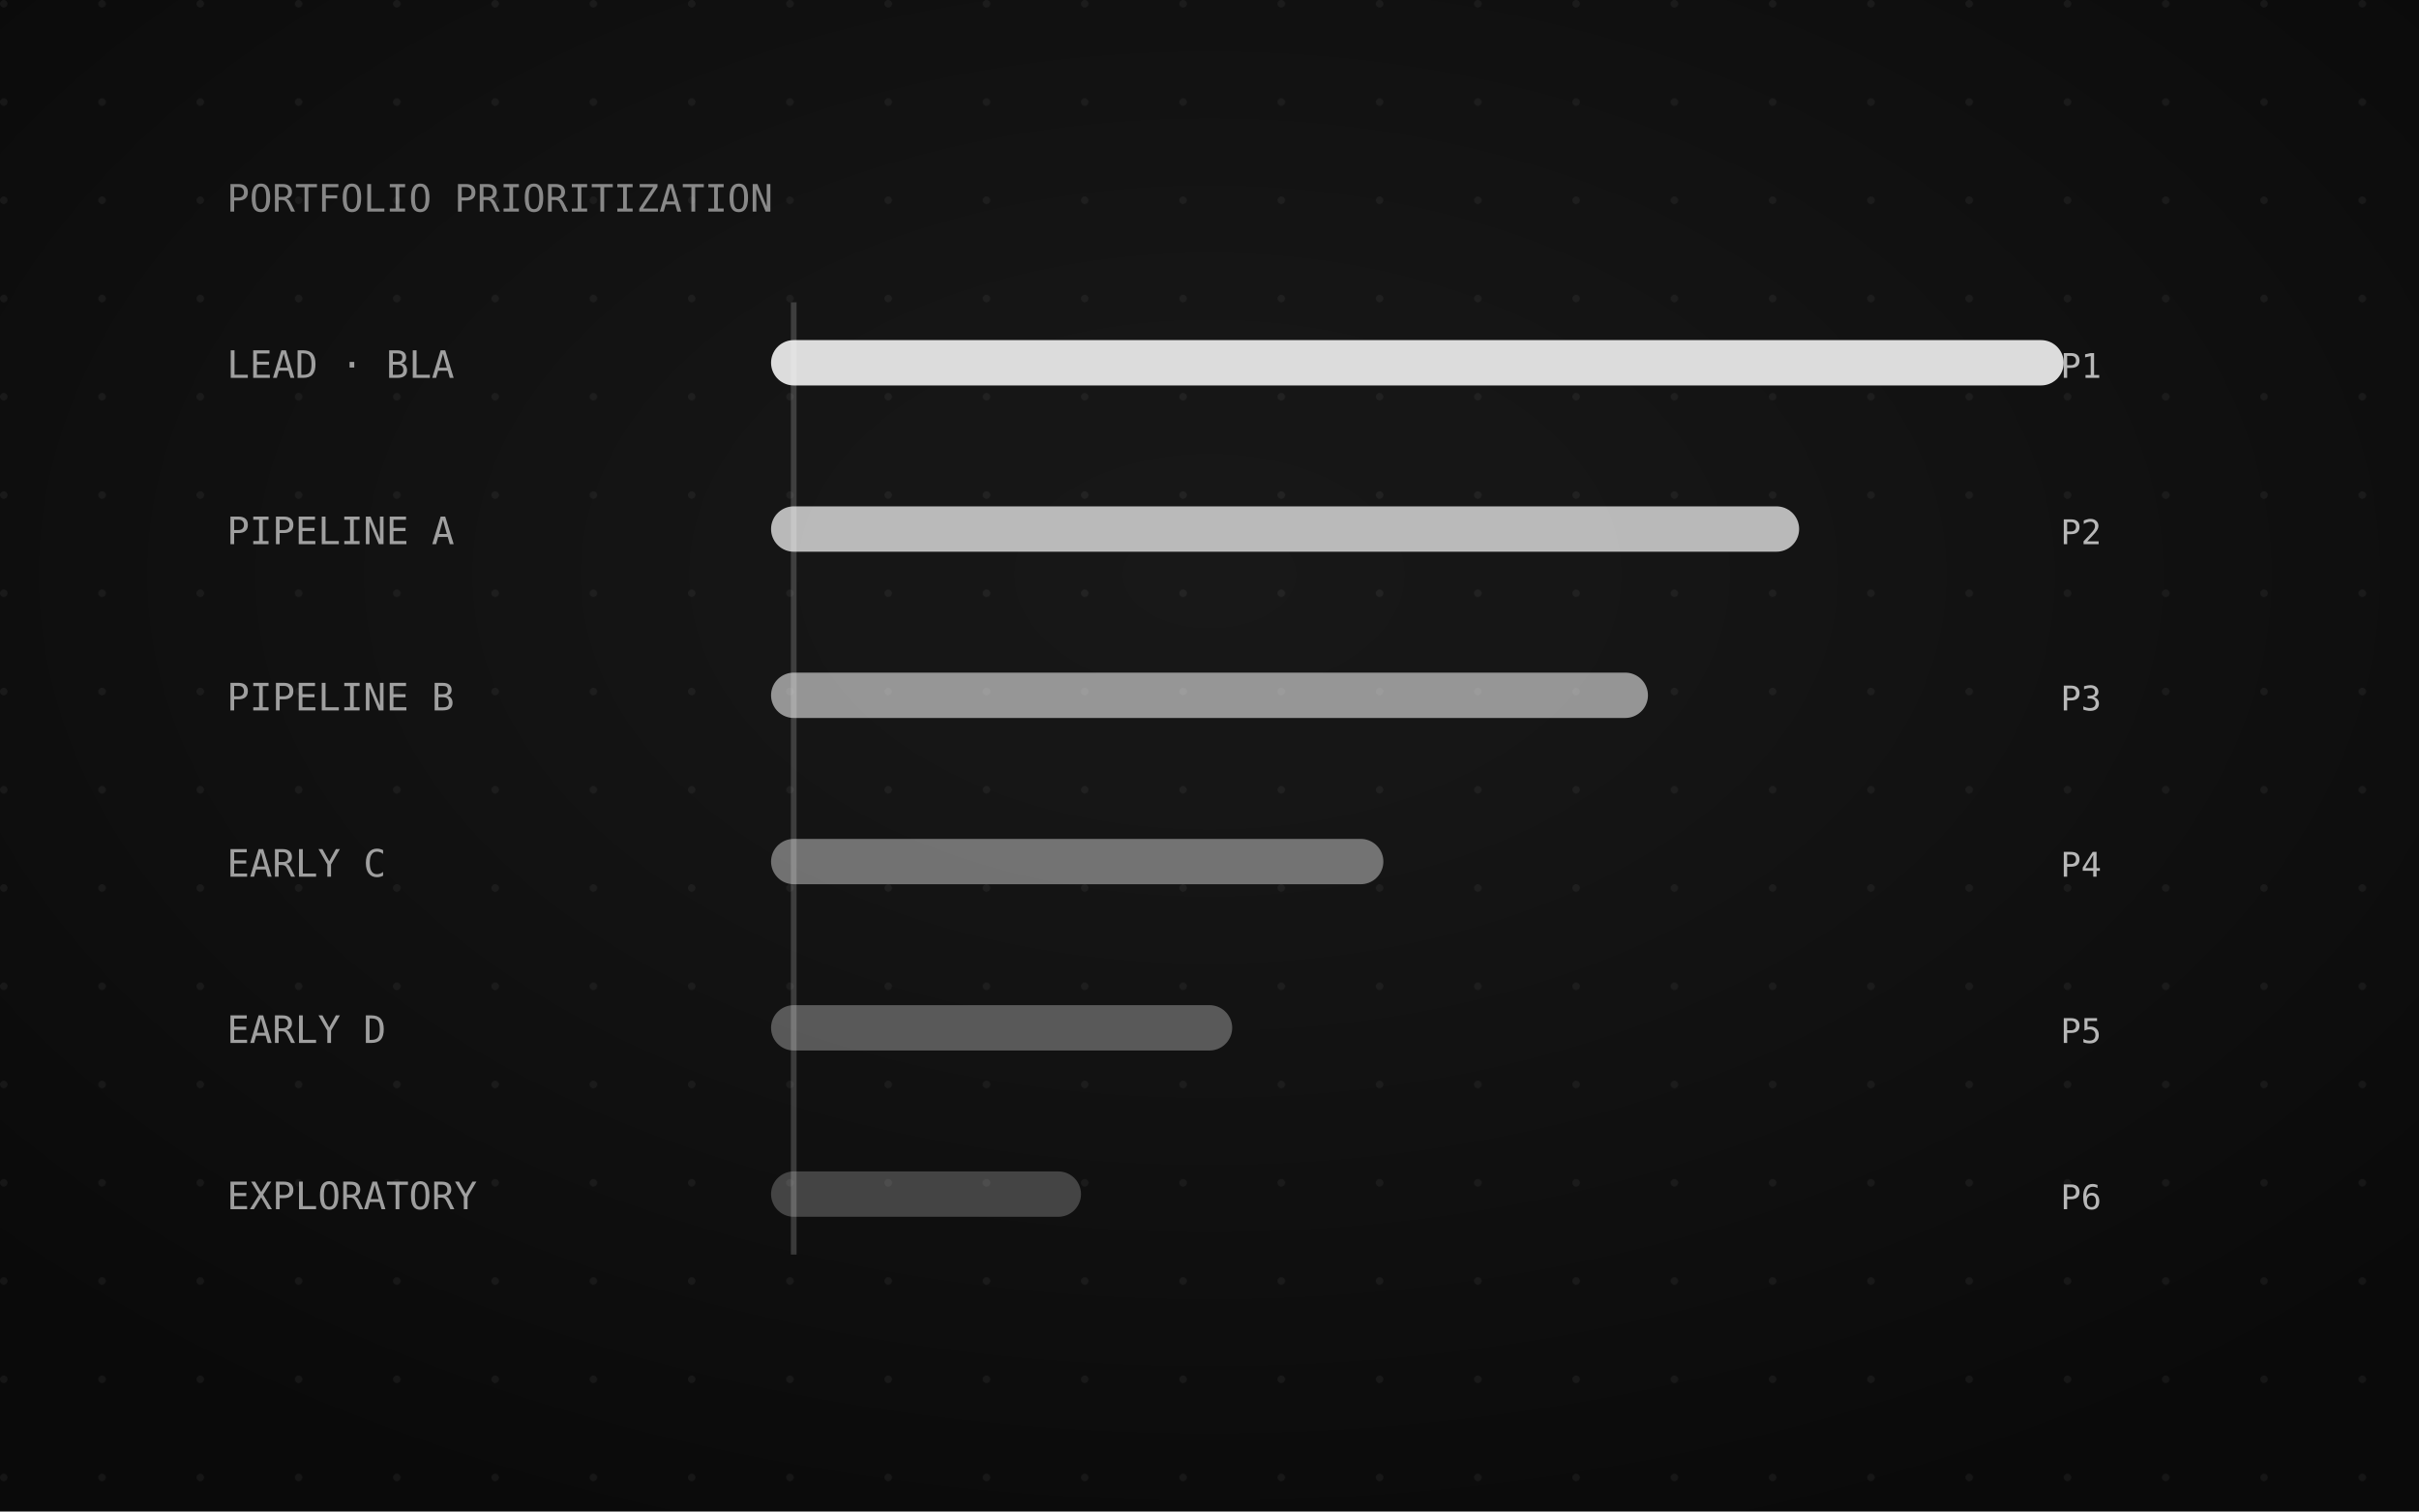
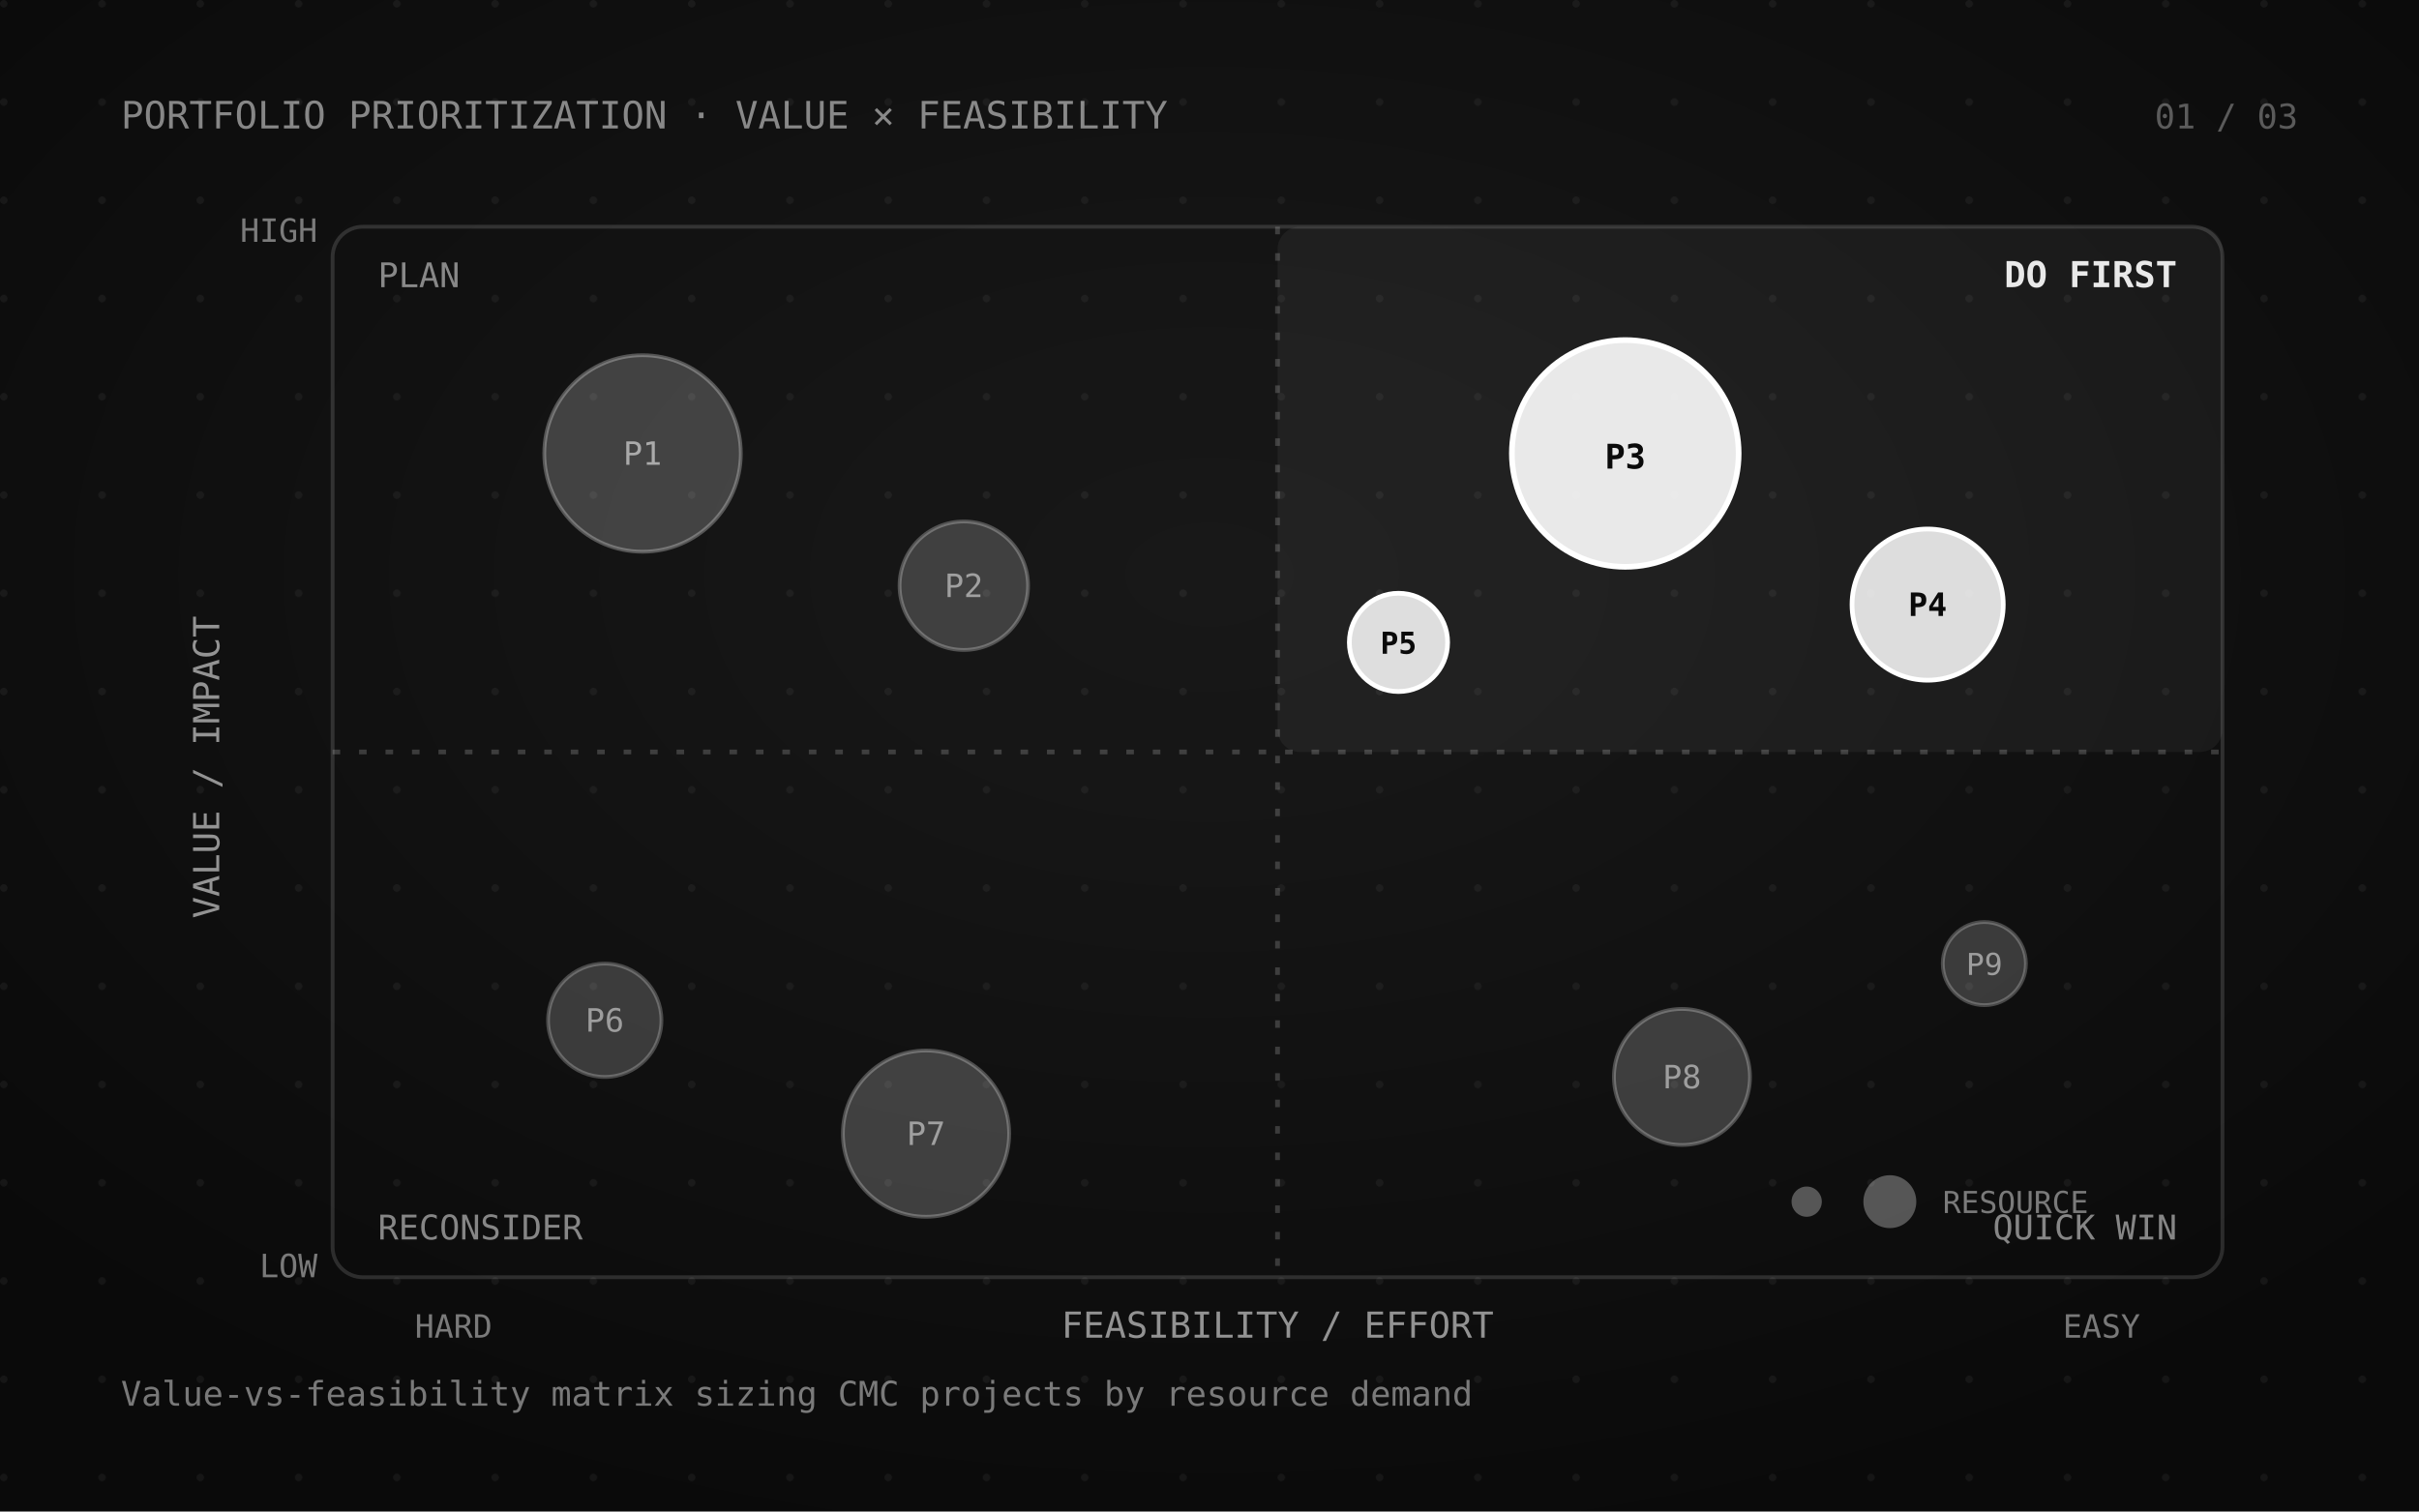
- <svg xmlns="http://www.w3.org/2000/svg" viewBox="0 0 640 400" role="img" aria-label="Programs ranked by priority score">
+ <svg xmlns="http://www.w3.org/2000/svg" viewBox="0 0 640 400" role="img" aria-label="Value-versus-feasibility 2x2 bubble matrix prioritizing CMC projects; bubbles sized by resource demand; the high-value high-feasibility Do-First quadrant is emphasized">
  <defs>
-     <pattern id="mu1" width="26" height="26" patternUnits="userSpaceOnUse">
+     <pattern id="g" width="26" height="26" patternUnits="userSpaceOnUse">
      <circle cx="1" cy="1" r="1" fill="#fff" fill-opacity="0.05" />
    </pattern>
-     <radialGradient id="mu1v" cx="50%" cy="38%" r="68%">
+     <radialGradient id="gv" cx="50%" cy="38%" r="66%">
      <stop offset="0%" stop-color="#fff" stop-opacity="0.06" />
      <stop offset="100%" stop-color="#fff" stop-opacity="0" />
    </radialGradient>
  </defs>
  <rect width="640" height="400" fill="#0a0a0a" />
-   <rect width="640" height="400" fill="url(#mu1)" />
-   <rect width="640" height="400" fill="url(#mu1v)" />
-   <text x="60" y="56" font-family="'JetBrains Mono',monospace" font-size="10" fill="#fff" fill-opacity="0.5">PORTFOLIO PRIORITIZATION</text>
-   <g font-family="'JetBrains Mono',monospace" font-size="10" fill="#fff" fill-opacity="0.6">
-     <text x="60" y="100">LEAD · BLA</text>
-     <text x="60" y="144">PIPELINE A</text>
-     <text x="60" y="188">PIPELINE B</text>
-     <text x="60" y="232">EARLY C</text>
-     <text x="60" y="276">EARLY D</text>
-     <text x="60" y="320">EXPLORATORY</text>
-   </g>
-   <g stroke-linecap="round" stroke-width="12">
-     <path d="M210 96 H540" stroke="#fff" stroke-opacity="0.85" />
-     <path d="M210 140 H470" stroke="#fff" stroke-opacity="0.7" />
-     <path d="M210 184 H430" stroke="#fff" stroke-opacity="0.55" />
-     <path d="M210 228 H360" stroke="#fff" stroke-opacity="0.4" />
-     <path d="M210 272 H320" stroke="#fff" stroke-opacity="0.3" />
-     <path d="M210 316 H280" stroke="#fff" stroke-opacity="0.22" />
-   </g>
-   <g font-family="'JetBrains Mono',monospace" font-size="9" fill="#fff" fill-opacity="0.7" text-anchor="end">
-     <text x="556" y="100">P1</text>
-     <text x="556" y="144">P2</text>
-     <text x="556" y="188">P3</text>
-     <text x="556" y="232">P4</text>
-     <text x="556" y="276">P5</text>
-     <text x="556" y="320">P6</text>
-   </g>
-   <path d="M210 80 V332" stroke="#fff" stroke-opacity="0.18" stroke-width="1.5" />
+   <rect width="640" height="400" fill="url(#g)" />
+   <rect width="640" height="400" fill="url(#gv)" />
+   <text x="32" y="34" font-family="'JetBrains Mono',monospace" font-size="10" fill="#fff" fill-opacity="0.5">PORTFOLIO PRIORITIZATION · VALUE × FEASIBILITY</text>
+   <text x="608" y="34" text-anchor="end" font-family="'JetBrains Mono',monospace" font-size="9" fill="#fff" fill-opacity="0.32">01 / 03</text>
+   <rect x="88" y="60" width="500" height="278" rx="8" fill="none" stroke="#fff" stroke-opacity="0.14" stroke-width="1" />
+   <rect x="338" y="60" width="250" height="139" rx="6" fill="#fff" fill-opacity="0.05" />
+   <line x1="338" y1="60" x2="338" y2="338" stroke="#fff" stroke-opacity="0.18" stroke-width="1.25" stroke-dasharray="2 5" />
+   <line x1="88" y1="199" x2="588" y2="199" stroke="#fff" stroke-opacity="0.18" stroke-width="1.25" stroke-dasharray="2 5" />
+   <text x="84" y="64" text-anchor="end" font-family="'JetBrains Mono',monospace" font-size="8.5" fill="#fff" fill-opacity="0.45">HIGH</text>
+   <text x="84" y="338" text-anchor="end" font-family="'JetBrains Mono',monospace" font-size="8.5" fill="#fff" fill-opacity="0.45">LOW</text>
+   <text x="58" y="203" text-anchor="middle" font-family="'JetBrains Mono',monospace" font-size="9.5" fill="#fff" fill-opacity="0.55" transform="rotate(-90 58 203)">VALUE / IMPACT</text>
+   <text x="120" y="354" text-anchor="middle" font-family="'JetBrains Mono',monospace" font-size="8.5" fill="#fff" fill-opacity="0.45">HARD</text>
+   <text x="556" y="354" text-anchor="middle" font-family="'JetBrains Mono',monospace" font-size="8.5" fill="#fff" fill-opacity="0.45">EASY</text>
+   <text x="338" y="354" text-anchor="middle" font-family="'JetBrains Mono',monospace" font-size="9.5" fill="#fff" fill-opacity="0.55">FEASIBILITY / EFFORT</text>
+   <text x="100" y="76" font-family="'JetBrains Mono',monospace" font-size="9" fill="#fff" fill-opacity="0.5">PLAN</text>
+   <text x="576" y="76" text-anchor="end" font-family="'JetBrains Mono',monospace" font-size="9.5" fill="#fff" fill-opacity="0.9" font-weight="bold">DO FIRST</text>
+   <text x="100" y="328" font-family="'JetBrains Mono',monospace" font-size="9" fill="#fff" fill-opacity="0.5">RECONSIDER</text>
+   <text x="576" y="328" text-anchor="end" font-family="'JetBrains Mono',monospace" font-size="9" fill="#fff" fill-opacity="0.5">QUICK WIN</text>
+   <circle cx="170" cy="120" r="26" fill="#fff" fill-opacity="0.20" stroke="#fff" stroke-opacity="0.28" stroke-width="1" />
+   <text x="170" y="123" text-anchor="middle" font-family="'JetBrains Mono',monospace" font-size="8.5" fill="#fff" fill-opacity="0.55">P1</text>
+   <circle cx="255" cy="155" r="17" fill="#fff" fill-opacity="0.18" stroke="#fff" stroke-opacity="0.26" stroke-width="1" />
+   <text x="255" y="158" text-anchor="middle" font-family="'JetBrains Mono',monospace" font-size="8.5" fill="#fff" fill-opacity="0.5">P2</text>
+   <circle cx="430" cy="120" r="30" fill="#fff" fill-opacity="0.9" stroke="#fff" stroke-opacity="1" stroke-width="1.5" />
+   <text x="430" y="124" text-anchor="middle" font-family="'JetBrains Mono',monospace" font-size="9" fill="#0a0a0a" font-weight="bold">P3</text>
+   <circle cx="510" cy="160" r="20" fill="#fff" fill-opacity="0.85" stroke="#fff" stroke-opacity="1" stroke-width="1.25" />
+   <text x="510" y="163" text-anchor="middle" font-family="'JetBrains Mono',monospace" font-size="8.5" fill="#0a0a0a" font-weight="bold">P4</text>
+   <circle cx="370" cy="170" r="13" fill="#fff" fill-opacity="0.85" stroke="#fff" stroke-opacity="1" stroke-width="1.25" />
+   <text x="370" y="173" text-anchor="middle" font-family="'JetBrains Mono',monospace" font-size="8" fill="#0a0a0a" font-weight="bold">P5</text>
+   <circle cx="160" cy="270" r="15" fill="#fff" fill-opacity="0.18" stroke="#fff" stroke-opacity="0.24" stroke-width="1" />
+   <text x="160" y="273" text-anchor="middle" font-family="'JetBrains Mono',monospace" font-size="8.5" fill="#fff" fill-opacity="0.5">P6</text>
+   <circle cx="245" cy="300" r="22" fill="#fff" fill-opacity="0.20" stroke="#fff" stroke-opacity="0.26" stroke-width="1" />
+   <text x="245" y="303" text-anchor="middle" font-family="'JetBrains Mono',monospace" font-size="8.5" fill="#fff" fill-opacity="0.5">P7</text>
+   <circle cx="445" cy="285" r="18" fill="#fff" fill-opacity="0.19" stroke="#fff" stroke-opacity="0.26" stroke-width="1" />
+   <text x="445" y="288" text-anchor="middle" font-family="'JetBrains Mono',monospace" font-size="8.5" fill="#fff" fill-opacity="0.5">P8</text>
+   <circle cx="525" cy="255" r="11" fill="#fff" fill-opacity="0.18" stroke="#fff" stroke-opacity="0.24" stroke-width="1" />
+   <text x="525" y="258" text-anchor="middle" font-family="'JetBrains Mono',monospace" font-size="8" fill="#fff" fill-opacity="0.5">P9</text>
+   <circle cx="478" cy="318" r="4" fill="#fff" fill-opacity="0.3" />
+   <circle cx="500" cy="318" r="7" fill="#fff" fill-opacity="0.3" />
+   <text x="514" y="321" font-family="'JetBrains Mono',monospace" font-size="8" fill="#fff" fill-opacity="0.45">RESOURCE</text>
+   <text x="32" y="372" font-family="'JetBrains Mono',monospace" font-size="9" fill="#fff" fill-opacity="0.45">Value-vs-feasibility matrix sizing CMC projects by resource demand</text>
</svg>
